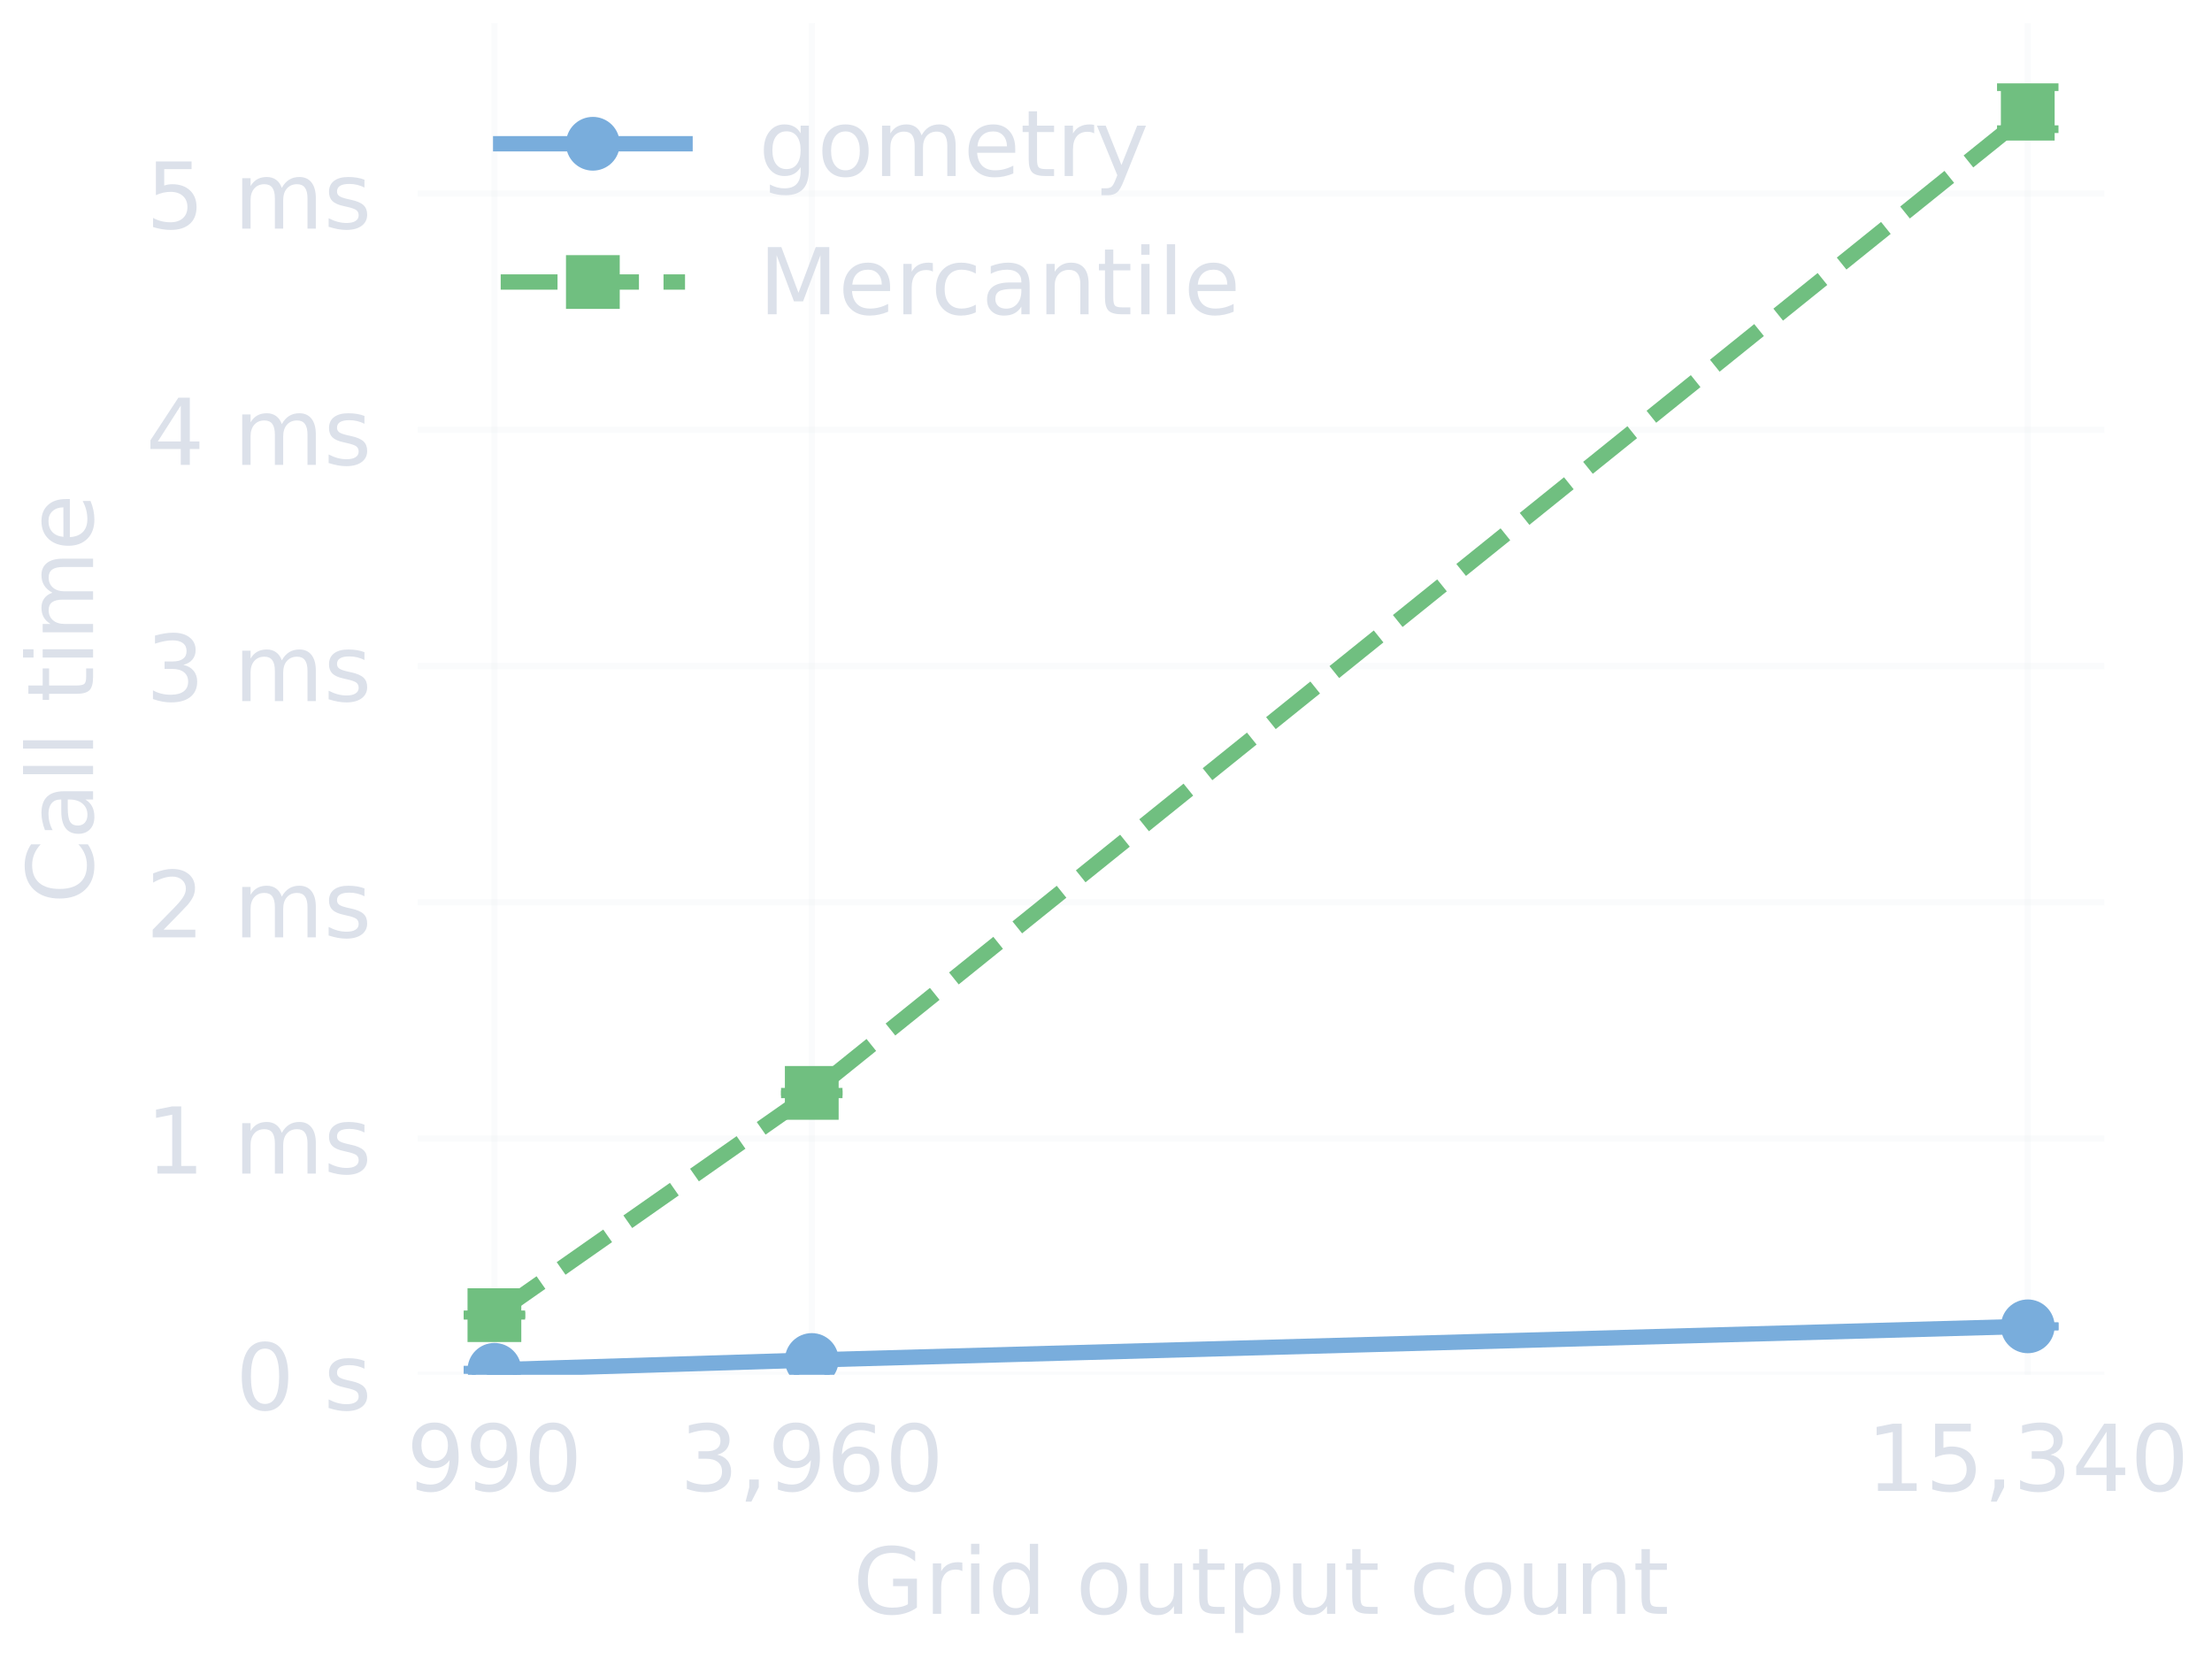
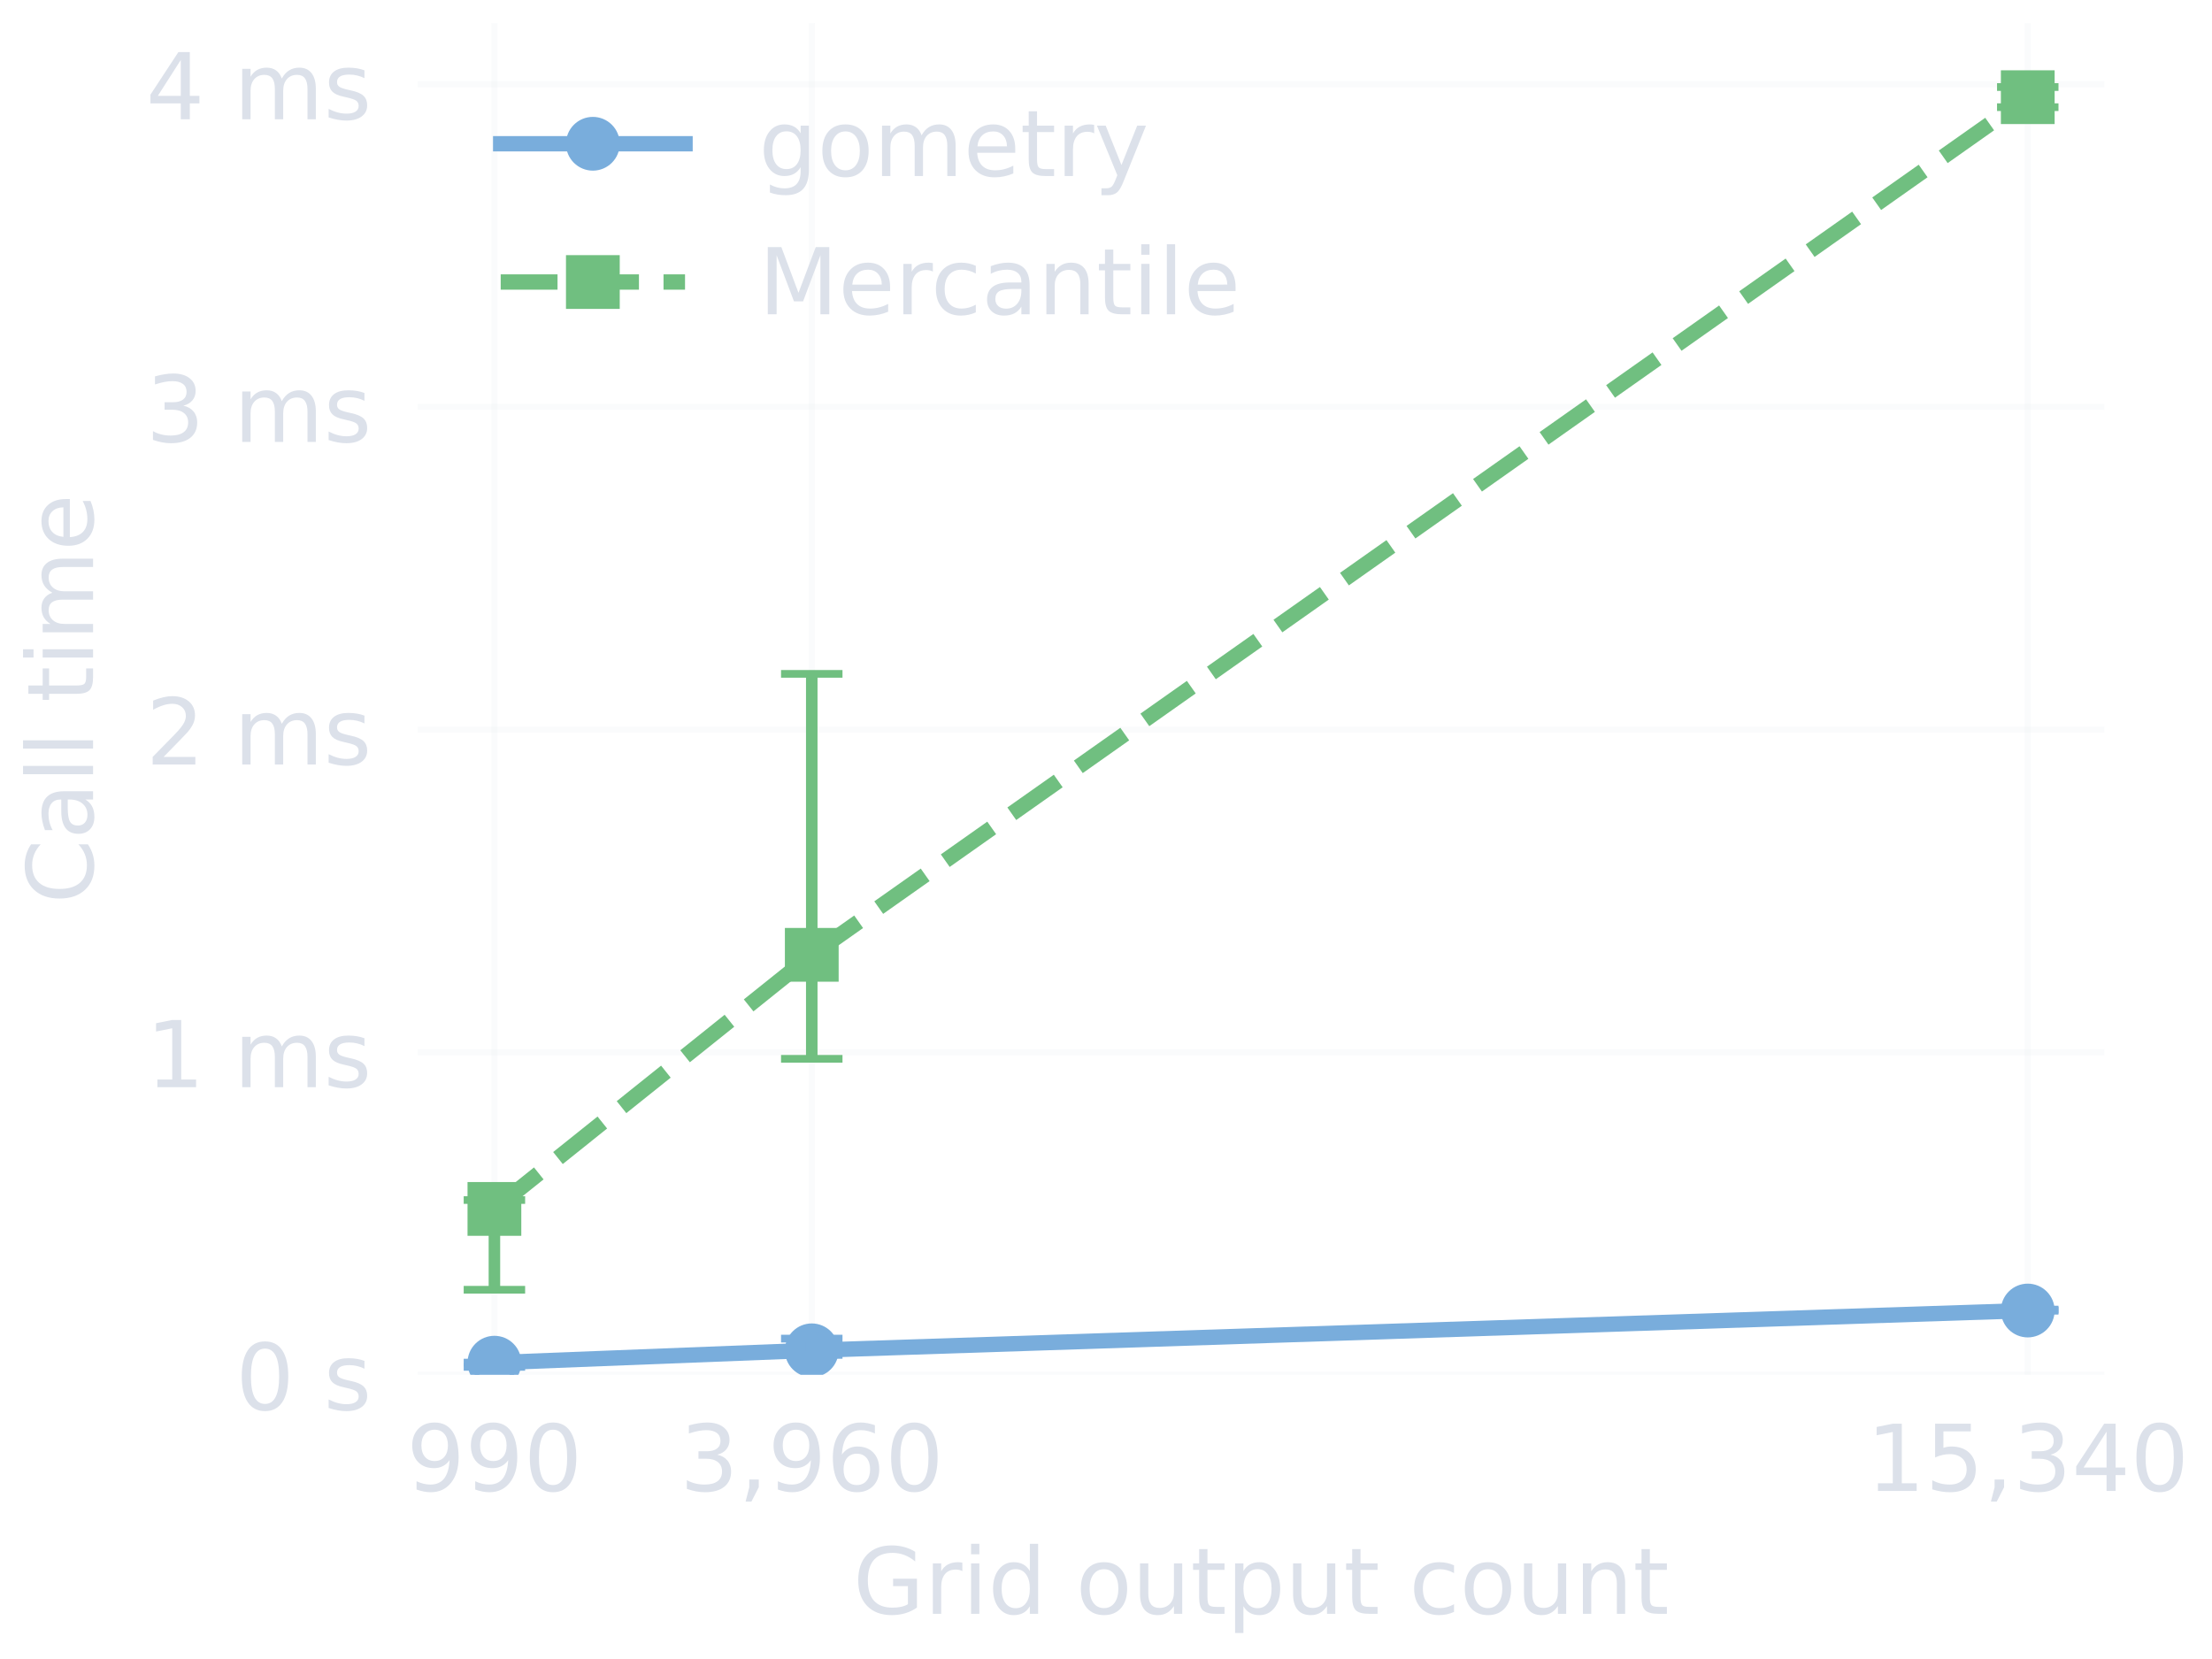
<svg xmlns="http://www.w3.org/2000/svg" xmlns:xlink="http://www.w3.org/1999/xlink" width="288pt" height="216pt" viewBox="0 0 288 216" version="1.1">
  <defs>
    <style type="text/css">*{stroke-linejoin: round; stroke-linecap: butt}</style>
  </defs>
  <g id="figure_1">
    <g id="patch_1">
      <path d="M 0 216 L 288 216 L 288 0 L 0 0 L 0 216 z " style="fill: none" />
    </g>
    <g id="axes_1">
      <g id="patch_2">
        <path d="M 54.39 178.999 L 273.995 178.999 L 273.995 3 L 54.39 3 L 54.39 178.999 z " style="fill: none" />
      </g>
      <g id="matplotlib.axis_1">
        <g id="xtick_1">
          <g id="line2d_1">
            <path d="M 64.372 178.999 L 64.372 3 " clip-path="url(#p5caec38085)" style="fill: none; stroke: #dce1ea; stroke-opacity: 0.16; stroke-width: 0.8; stroke-linecap: square" />
          </g>
          <g id="line2d_2" />
          <g id="text_1">
            <g style="fill: #dce1ea" transform="translate(52.91945 194.116) scale(0.12 -0.12)">
              <defs>
                <path id="DejaVuSans-1c" d="M 703 97 L 703 672 Q 941 559 1184 500 Q 1428 441 1663 441 Q 2288 441 2617 861 Q 2947 1281 2994 2138 Q 2813 1869 2534 1725 Q 2256 1581 1919 1581 Q 1219 1581 811 2004 Q 403 2428 403 3163 Q 403 3881 828 4315 Q 1253 4750 1959 4750 Q 2769 4750 3195 4129 Q 3622 3509 3622 2328 Q 3622 1225 3098 567 Q 2575 -91 1691 -91 Q 1453 -91 1209 -44 Q 966 3 703 97 z M 1959 2075 Q 2384 2075 2632 2365 Q 2881 2656 2881 3163 Q 2881 3666 2632 3958 Q 2384 4250 1959 4250 Q 1534 4250 1286 3958 Q 1038 3666 1038 3163 Q 1038 2656 1286 2365 Q 1534 2075 1959 2075 z " transform="scale(0.015625)" />
                <path id="DejaVuSans-13" d="M 2034 4250 Q 1547 4250 1301 3770 Q 1056 3291 1056 2328 Q 1056 1369 1301 889 Q 1547 409 2034 409 Q 2525 409 2770 889 Q 3016 1369 3016 2328 Q 3016 3291 2770 3770 Q 2525 4250 2034 4250 z M 2034 4750 Q 2819 4750 3233 4129 Q 3647 3509 3647 2328 Q 3647 1150 3233 529 Q 2819 -91 2034 -91 Q 1250 -91 836 529 Q 422 1150 422 2328 Q 422 3509 836 4129 Q 1250 4750 2034 4750 z " transform="scale(0.015625)" />
              </defs>
              <use xlink:href="#DejaVuSans-1c" />
              <use xlink:href="#DejaVuSans-1c" transform="translate(63.625 0)" />
              <use xlink:href="#DejaVuSans-13" transform="translate(127.25 0)" />
            </g>
          </g>
        </g>
        <g id="xtick_2">
          <g id="line2d_3">
            <path d="M 105.691 178.999 L 105.691 3 " clip-path="url(#p5caec38085)" style="fill: none; stroke: #dce1ea; stroke-opacity: 0.16; stroke-width: 0.8; stroke-linecap: square" />
          </g>
          <g id="line2d_4" />
          <g id="text_2">
            <g style="fill: #dce1ea" transform="translate(88.51441 194.116) scale(0.12 -0.12)">
              <defs>
                <path id="DejaVuSans-16" d="M 2597 2516 Q 3050 2419 3304 2112 Q 3559 1806 3559 1356 Q 3559 666 3084 287 Q 2609 -91 1734 -91 Q 1441 -91 1130 -33 Q 819 25 488 141 L 488 750 Q 750 597 1062 519 Q 1375 441 1716 441 Q 2309 441 2620 675 Q 2931 909 2931 1356 Q 2931 1769 2642 2001 Q 2353 2234 1838 2234 L 1294 2234 L 1294 2753 L 1863 2753 Q 2328 2753 2575 2939 Q 2822 3125 2822 3475 Q 2822 3834 2567 4026 Q 2313 4219 1838 4219 Q 1578 4219 1281 4162 Q 984 4106 628 3988 L 628 4550 Q 988 4650 1302 4700 Q 1616 4750 1894 4750 Q 2613 4750 3031 4423 Q 3450 4097 3450 3541 Q 3450 3153 3228 2886 Q 3006 2619 2597 2516 z " transform="scale(0.015625)" />
                <path id="DejaVuSans-f" d="M 750 794 L 1409 794 L 1409 256 L 897 -744 L 494 -744 L 750 256 L 750 794 z " transform="scale(0.015625)" />
                <path id="DejaVuSans-19" d="M 2113 2584 Q 1688 2584 1439 2293 Q 1191 2003 1191 1497 Q 1191 994 1439 701 Q 1688 409 2113 409 Q 2538 409 2786 701 Q 3034 994 3034 1497 Q 3034 2003 2786 2293 Q 2538 2584 2113 2584 z M 3366 4563 L 3366 3988 Q 3128 4100 2886 4159 Q 2644 4219 2406 4219 Q 1781 4219 1451 3797 Q 1122 3375 1075 2522 Q 1259 2794 1537 2939 Q 1816 3084 2150 3084 Q 2853 3084 3261 2657 Q 3669 2231 3669 1497 Q 3669 778 3244 343 Q 2819 -91 2113 -91 Q 1303 -91 875 529 Q 447 1150 447 2328 Q 447 3434 972 4092 Q 1497 4750 2381 4750 Q 2619 4750 2861 4703 Q 3103 4656 3366 4563 z " transform="scale(0.015625)" />
              </defs>
              <use xlink:href="#DejaVuSans-16" />
              <use xlink:href="#DejaVuSans-f" transform="translate(63.625 0)" />
              <use xlink:href="#DejaVuSans-1c" transform="translate(95.40625 0)" />
              <use xlink:href="#DejaVuSans-19" transform="translate(159.0312 0)" />
              <use xlink:href="#DejaVuSans-13" transform="translate(222.6562 0)" />
            </g>
          </g>
        </g>
        <g id="xtick_3">
          <g id="line2d_5">
            <path d="M 264.012 178.999 L 264.012 3 " clip-path="url(#p5caec38085)" style="fill: none; stroke: #dce1ea; stroke-opacity: 0.16; stroke-width: 0.8; stroke-linecap: square" />
          </g>
          <g id="line2d_6" />
          <g id="text_3">
            <g style="fill: #dce1ea" transform="translate(243.0181 194.116) scale(0.12 -0.12)">
              <defs>
                <path id="DejaVuSans-14" d="M 794 531 L 1825 531 L 1825 4091 L 703 3866 L 703 4441 L 1819 4666 L 2450 4666 L 2450 531 L 3481 531 L 3481 0 L 794 0 L 794 531 z " transform="scale(0.015625)" />
                <path id="DejaVuSans-18" d="M 691 4666 L 3169 4666 L 3169 4134 L 1269 4134 L 1269 2991 Q 1406 3038 1543 3061 Q 1681 3084 1819 3084 Q 2600 3084 3056 2656 Q 3513 2228 3513 1497 Q 3513 744 3044 326 Q 2575 -91 1722 -91 Q 1428 -91 1123 -41 Q 819 9 494 109 L 494 744 Q 775 591 1075 516 Q 1375 441 1709 441 Q 2250 441 2565 725 Q 2881 1009 2881 1497 Q 2881 1984 2565 2268 Q 2250 2553 1709 2553 Q 1456 2553 1204 2497 Q 953 2441 691 2322 L 691 4666 z " transform="scale(0.015625)" />
                <path id="DejaVuSans-17" d="M 2419 4116 L 825 1625 L 2419 1625 L 2419 4116 z M 2253 4666 L 3047 4666 L 3047 1625 L 3713 1625 L 3713 1100 L 3047 1100 L 3047 0 L 2419 0 L 2419 1100 L 313 1100 L 313 1709 L 2253 4666 z " transform="scale(0.015625)" />
              </defs>
              <use xlink:href="#DejaVuSans-14" />
              <use xlink:href="#DejaVuSans-18" transform="translate(63.625 0)" />
              <use xlink:href="#DejaVuSans-f" transform="translate(127.25 0)" />
              <use xlink:href="#DejaVuSans-16" transform="translate(159.0312 0)" />
              <use xlink:href="#DejaVuSans-17" transform="translate(222.6562 0)" />
              <use xlink:href="#DejaVuSans-13" transform="translate(286.2812 0)" />
            </g>
          </g>
        </g>
        <g id="text_4">
          <g style="fill: #dce1ea" transform="translate(111.0697 210.1169) scale(0.12 -0.12)">
            <defs>
              <path id="DejaVuSans-2a" d="M 3809 666 L 3809 1919 L 2778 1919 L 2778 2438 L 4434 2438 L 4434 434 Q 4069 175 3628 42 Q 3188 -91 2688 -91 Q 1594 -91 976 548 Q 359 1188 359 2328 Q 359 3472 976 4111 Q 1594 4750 2688 4750 Q 3144 4750 3555 4637 Q 3966 4525 4313 4306 L 4313 3634 Q 3963 3931 3569 4081 Q 3175 4231 2741 4231 Q 1884 4231 1454 3753 Q 1025 3275 1025 2328 Q 1025 1384 1454 906 Q 1884 428 2741 428 Q 3075 428 3337 486 Q 3600 544 3809 666 z " transform="scale(0.015625)" />
              <path id="DejaVuSans-55" d="M 2631 2963 Q 2534 3019 2420 3045 Q 2306 3072 2169 3072 Q 1681 3072 1420 2755 Q 1159 2438 1159 1844 L 1159 0 L 581 0 L 581 3500 L 1159 3500 L 1159 2956 Q 1341 3275 1631 3429 Q 1922 3584 2338 3584 Q 2397 3584 2469 3576 Q 2541 3569 2628 3553 L 2631 2963 z " transform="scale(0.015625)" />
              <path id="DejaVuSans-4c" d="M 603 3500 L 1178 3500 L 1178 0 L 603 0 L 603 3500 z M 603 4863 L 1178 4863 L 1178 4134 L 603 4134 L 603 4863 z " transform="scale(0.015625)" />
              <path id="DejaVuSans-47" d="M 2906 2969 L 2906 4863 L 3481 4863 L 3481 0 L 2906 0 L 2906 525 Q 2725 213 2448 61 Q 2172 -91 1784 -91 Q 1150 -91 751 415 Q 353 922 353 1747 Q 353 2572 751 3078 Q 1150 3584 1784 3584 Q 2172 3584 2448 3432 Q 2725 3281 2906 2969 z M 947 1747 Q 947 1113 1208 752 Q 1469 391 1925 391 Q 2381 391 2643 752 Q 2906 1113 2906 1747 Q 2906 2381 2643 2742 Q 2381 3103 1925 3103 Q 1469 3103 1208 2742 Q 947 2381 947 1747 z " transform="scale(0.015625)" />
              <path id="DejaVuSans-3" transform="scale(0.015625)" />
              <path id="DejaVuSans-52" d="M 1959 3097 Q 1497 3097 1228 2736 Q 959 2375 959 1747 Q 959 1119 1226 758 Q 1494 397 1959 397 Q 2419 397 2687 759 Q 2956 1122 2956 1747 Q 2956 2369 2687 2733 Q 2419 3097 1959 3097 z M 1959 3584 Q 2709 3584 3137 3096 Q 3566 2609 3566 1747 Q 3566 888 3137 398 Q 2709 -91 1959 -91 Q 1206 -91 779 398 Q 353 888 353 1747 Q 353 2609 779 3096 Q 1206 3584 1959 3584 z " transform="scale(0.015625)" />
              <path id="DejaVuSans-58" d="M 544 1381 L 544 3500 L 1119 3500 L 1119 1403 Q 1119 906 1312 657 Q 1506 409 1894 409 Q 2359 409 2629 706 Q 2900 1003 2900 1516 L 2900 3500 L 3475 3500 L 3475 0 L 2900 0 L 2900 538 Q 2691 219 2414 64 Q 2138 -91 1772 -91 Q 1169 -91 856 284 Q 544 659 544 1381 z M 1991 3584 L 1991 3584 z " transform="scale(0.015625)" />
              <path id="DejaVuSans-57" d="M 1172 4494 L 1172 3500 L 2356 3500 L 2356 3053 L 1172 3053 L 1172 1153 Q 1172 725 1289 603 Q 1406 481 1766 481 L 2356 481 L 2356 0 L 1766 0 Q 1100 0 847 248 Q 594 497 594 1153 L 594 3053 L 172 3053 L 172 3500 L 594 3500 L 594 4494 L 1172 4494 z " transform="scale(0.015625)" />
              <path id="DejaVuSans-53" d="M 1159 525 L 1159 -1331 L 581 -1331 L 581 3500 L 1159 3500 L 1159 2969 Q 1341 3281 1617 3432 Q 1894 3584 2278 3584 Q 2916 3584 3314 3078 Q 3713 2572 3713 1747 Q 3713 922 3314 415 Q 2916 -91 2278 -91 Q 1894 -91 1617 61 Q 1341 213 1159 525 z M 3116 1747 Q 3116 2381 2855 2742 Q 2594 3103 2138 3103 Q 1681 3103 1420 2742 Q 1159 2381 1159 1747 Q 1159 1113 1420 752 Q 1681 391 2138 391 Q 2594 391 2855 752 Q 3116 1113 3116 1747 z " transform="scale(0.015625)" />
              <path id="DejaVuSans-46" d="M 3122 3366 L 3122 2828 Q 2878 2963 2633 3030 Q 2388 3097 2138 3097 Q 1578 3097 1268 2742 Q 959 2388 959 1747 Q 959 1106 1268 751 Q 1578 397 2138 397 Q 2388 397 2633 464 Q 2878 531 3122 666 L 3122 134 Q 2881 22 2623 -34 Q 2366 -91 2075 -91 Q 1284 -91 818 406 Q 353 903 353 1747 Q 353 2603 823 3093 Q 1294 3584 2113 3584 Q 2378 3584 2631 3529 Q 2884 3475 3122 3366 z " transform="scale(0.015625)" />
              <path id="DejaVuSans-51" d="M 3513 2113 L 3513 0 L 2938 0 L 2938 2094 Q 2938 2591 2744 2837 Q 2550 3084 2163 3084 Q 1697 3084 1428 2787 Q 1159 2491 1159 1978 L 1159 0 L 581 0 L 581 3500 L 1159 3500 L 1159 2956 Q 1366 3272 1645 3428 Q 1925 3584 2291 3584 Q 2894 3584 3203 3211 Q 3513 2838 3513 2113 z " transform="scale(0.015625)" />
            </defs>
            <use xlink:href="#DejaVuSans-2a" />
            <use xlink:href="#DejaVuSans-55" transform="translate(77.48438 0)" />
            <use xlink:href="#DejaVuSans-4c" transform="translate(118.5938 0)" />
            <use xlink:href="#DejaVuSans-47" transform="translate(146.375 0)" />
            <use xlink:href="#DejaVuSans-3" transform="translate(209.8594 0)" />
            <use xlink:href="#DejaVuSans-52" transform="translate(241.6406 0)" />
            <use xlink:href="#DejaVuSans-58" transform="translate(302.8281 0)" />
            <use xlink:href="#DejaVuSans-57" transform="translate(366.2031 0)" />
            <use xlink:href="#DejaVuSans-53" transform="translate(405.4062 0)" />
            <use xlink:href="#DejaVuSans-58" transform="translate(468.8906 0)" />
            <use xlink:href="#DejaVuSans-57" transform="translate(532.2656 0)" />
            <use xlink:href="#DejaVuSans-3" transform="translate(571.4688 0)" />
            <use xlink:href="#DejaVuSans-46" transform="translate(603.25 0)" />
            <use xlink:href="#DejaVuSans-52" transform="translate(658.2344 0)" />
            <use xlink:href="#DejaVuSans-58" transform="translate(719.4219 0)" />
            <use xlink:href="#DejaVuSans-51" transform="translate(782.7969 0)" />
            <use xlink:href="#DejaVuSans-57" transform="translate(846.1719 0)" />
          </g>
        </g>
      </g>
      <g id="matplotlib.axis_2">
        <g id="ytick_1">
          <g id="line2d_7">
            <path d="M 54.39 178.999 L 273.995 178.999 " clip-path="url(#p5caec38085)" style="fill: none; stroke: #dce1ea; stroke-opacity: 0.16; stroke-width: 0.8; stroke-linecap: square" />
          </g>
          <g id="line2d_8" />
          <g id="text_5">
            <g style="fill: #dce1ea" transform="translate(30.68993 183.5574) scale(0.12 -0.12)">
              <defs>
                <path id="DejaVuSans-56" d="M 2834 3397 L 2834 2853 Q 2591 2978 2328 3040 Q 2066 3103 1784 3103 Q 1356 3103 1142 2972 Q 928 2841 928 2578 Q 928 2378 1081 2264 Q 1234 2150 1697 2047 L 1894 2003 Q 2506 1872 2764 1633 Q 3022 1394 3022 966 Q 3022 478 2636 193 Q 2250 -91 1575 -91 Q 1294 -91 989 -36 Q 684 19 347 128 L 347 722 Q 666 556 975 473 Q 1284 391 1588 391 Q 1994 391 2212 530 Q 2431 669 2431 922 Q 2431 1156 2273 1281 Q 2116 1406 1581 1522 L 1381 1569 Q 847 1681 609 1914 Q 372 2147 372 2553 Q 372 3047 722 3315 Q 1072 3584 1716 3584 Q 2034 3584 2315 3537 Q 2597 3491 2834 3397 z " transform="scale(0.015625)" />
              </defs>
              <use xlink:href="#DejaVuSans-13" />
              <use xlink:href="#DejaVuSans-3" transform="translate(63.625 0)" />
              <use xlink:href="#DejaVuSans-56" transform="translate(95.40625 0)" />
            </g>
          </g>
        </g>
        <g id="ytick_2">
          <g id="line2d_9">
-             <path d="M 54.39 148.241 L 273.995 148.241 " clip-path="url(#p5caec38085)" style="fill: none; stroke: #dce1ea; stroke-opacity: 0.16; stroke-width: 0.8; stroke-linecap: square" />
+             <path d="M 54.39 136.992 L 273.995 136.992 " clip-path="url(#p5caec38085)" style="fill: none; stroke: #dce1ea; stroke-opacity: 0.16; stroke-width: 0.8; stroke-linecap: square" />
          </g>
          <g id="line2d_10" />
          <g id="text_6">
-             <g style="fill: #dce1ea" transform="translate(19.00118 152.7991) scale(0.12 -0.12)">
+             <g style="fill: #dce1ea" transform="translate(19.00118 141.5502) scale(0.12 -0.12)">
              <defs>
                <path id="DejaVuSans-50" d="M 3328 2828 Q 3544 3216 3844 3400 Q 4144 3584 4550 3584 Q 5097 3584 5394 3201 Q 5691 2819 5691 2113 L 5691 0 L 5113 0 L 5113 2094 Q 5113 2597 4934 2840 Q 4756 3084 4391 3084 Q 3944 3084 3684 2787 Q 3425 2491 3425 1978 L 3425 0 L 2847 0 L 2847 2094 Q 2847 2600 2669 2842 Q 2491 3084 2119 3084 Q 1678 3084 1418 2786 Q 1159 2488 1159 1978 L 1159 0 L 581 0 L 581 3500 L 1159 3500 L 1159 2956 Q 1356 3278 1631 3431 Q 1906 3584 2284 3584 Q 2666 3584 2933 3390 Q 3200 3197 3328 2828 z " transform="scale(0.015625)" />
              </defs>
              <use xlink:href="#DejaVuSans-14" />
              <use xlink:href="#DejaVuSans-3" transform="translate(63.625 0)" />
              <use xlink:href="#DejaVuSans-50" transform="translate(95.40625 0)" />
              <use xlink:href="#DejaVuSans-56" transform="translate(192.8125 0)" />
            </g>
          </g>
        </g>
        <g id="ytick_3">
          <g id="line2d_11">
-             <path d="M 54.39 117.482 L 273.995 117.482 " clip-path="url(#p5caec38085)" style="fill: none; stroke: #dce1ea; stroke-opacity: 0.16; stroke-width: 0.8; stroke-linecap: square" />
+             <path d="M 54.39 94.984 L 273.995 94.984 " clip-path="url(#p5caec38085)" style="fill: none; stroke: #dce1ea; stroke-opacity: 0.16; stroke-width: 0.8; stroke-linecap: square" />
          </g>
          <g id="line2d_12" />
          <g id="text_7">
-             <g style="fill: #dce1ea" transform="translate(19.00118 122.0409) scale(0.12 -0.12)">
+             <g style="fill: #dce1ea" transform="translate(19.00118 99.54288) scale(0.12 -0.12)">
              <defs>
                <path id="DejaVuSans-15" d="M 1228 531 L 3431 531 L 3431 0 L 469 0 L 469 531 Q 828 903 1448 1529 Q 2069 2156 2228 2338 Q 2531 2678 2651 2914 Q 2772 3150 2772 3378 Q 2772 3750 2511 3984 Q 2250 4219 1831 4219 Q 1534 4219 1204 4116 Q 875 4013 500 3803 L 500 4441 Q 881 4594 1212 4672 Q 1544 4750 1819 4750 Q 2544 4750 2975 4387 Q 3406 4025 3406 3419 Q 3406 3131 3298 2873 Q 3191 2616 2906 2266 Q 2828 2175 2409 1742 Q 1991 1309 1228 531 z " transform="scale(0.015625)" />
              </defs>
              <use xlink:href="#DejaVuSans-15" />
              <use xlink:href="#DejaVuSans-3" transform="translate(63.625 0)" />
              <use xlink:href="#DejaVuSans-50" transform="translate(95.40625 0)" />
              <use xlink:href="#DejaVuSans-56" transform="translate(192.8125 0)" />
            </g>
          </g>
        </g>
        <g id="ytick_4">
          <g id="line2d_13">
-             <path d="M 54.39 86.724 L 273.995 86.724 " clip-path="url(#p5caec38085)" style="fill: none; stroke: #dce1ea; stroke-opacity: 0.16; stroke-width: 0.8; stroke-linecap: square" />
+             <path d="M 54.39 52.977 L 273.995 52.977 " clip-path="url(#p5caec38085)" style="fill: none; stroke: #dce1ea; stroke-opacity: 0.16; stroke-width: 0.8; stroke-linecap: square" />
          </g>
          <g id="line2d_14" />
          <g id="text_8">
-             <g style="fill: #dce1ea" transform="translate(19.00118 91.2826) scale(0.12 -0.12)">
+             <g style="fill: #dce1ea" transform="translate(19.00118 57.53562) scale(0.12 -0.12)">
              <use xlink:href="#DejaVuSans-16" />
              <use xlink:href="#DejaVuSans-3" transform="translate(63.625 0)" />
              <use xlink:href="#DejaVuSans-50" transform="translate(95.40625 0)" />
              <use xlink:href="#DejaVuSans-56" transform="translate(192.8125 0)" />
            </g>
          </g>
        </g>
        <g id="ytick_5">
          <g id="line2d_15">
-             <path d="M 54.39 55.966 L 273.995 55.966 " clip-path="url(#p5caec38085)" style="fill: none; stroke: #dce1ea; stroke-opacity: 0.16; stroke-width: 0.8; stroke-linecap: square" />
+             <path d="M 54.39 10.97 L 273.995 10.97 " clip-path="url(#p5caec38085)" style="fill: none; stroke: #dce1ea; stroke-opacity: 0.16; stroke-width: 0.8; stroke-linecap: square" />
          </g>
          <g id="line2d_16" />
          <g id="text_9">
-             <g style="fill: #dce1ea" transform="translate(19.00118 60.52433) scale(0.12 -0.12)">
+             <g style="fill: #dce1ea" transform="translate(19.00118 15.52835) scale(0.12 -0.12)">
              <use xlink:href="#DejaVuSans-17" />
              <use xlink:href="#DejaVuSans-3" transform="translate(63.625 0)" />
              <use xlink:href="#DejaVuSans-50" transform="translate(95.40625 0)" />
              <use xlink:href="#DejaVuSans-56" transform="translate(192.8125 0)" />
            </g>
          </g>
        </g>
-         <g id="ytick_6">
-           <g id="line2d_17">
-             <path d="M 54.39 25.207 L 273.995 25.207 " clip-path="url(#p5caec38085)" style="fill: none; stroke: #dce1ea; stroke-opacity: 0.16; stroke-width: 0.8; stroke-linecap: square" />
-           </g>
-           <g id="line2d_18" />
-           <g id="text_10">
-             <g style="fill: #dce1ea" transform="translate(19.00118 29.76606) scale(0.12 -0.12)">
-               <use xlink:href="#DejaVuSans-18" />
-               <use xlink:href="#DejaVuSans-3" transform="translate(63.625 0)" />
-               <use xlink:href="#DejaVuSans-50" transform="translate(95.40625 0)" />
-               <use xlink:href="#DejaVuSans-56" transform="translate(192.8125 0)" />
-             </g>
-           </g>
-         </g>
-         <g id="text_11">
+         <g id="text_10">
          <g style="fill: #dce1ea" transform="translate(12.11837 117.662) rotate(-90) scale(0.12 -0.12)">
            <defs>
              <path id="DejaVuSans-26" d="M 4122 4306 L 4122 3641 Q 3803 3938 3442 4084 Q 3081 4231 2675 4231 Q 1875 4231 1450 3742 Q 1025 3253 1025 2328 Q 1025 1406 1450 917 Q 1875 428 2675 428 Q 3081 428 3442 575 Q 3803 722 4122 1019 L 4122 359 Q 3791 134 3420 21 Q 3050 -91 2638 -91 Q 1578 -91 968 557 Q 359 1206 359 2328 Q 359 3453 968 4101 Q 1578 4750 2638 4750 Q 3056 4750 3426 4639 Q 3797 4528 4122 4306 z " transform="scale(0.015625)" />
              <path id="DejaVuSans-44" d="M 2194 1759 Q 1497 1759 1228 1600 Q 959 1441 959 1056 Q 959 750 1161 570 Q 1363 391 1709 391 Q 2188 391 2477 730 Q 2766 1069 2766 1631 L 2766 1759 L 2194 1759 z M 3341 1997 L 3341 0 L 2766 0 L 2766 531 Q 2569 213 2275 61 Q 1981 -91 1556 -91 Q 1019 -91 701 211 Q 384 513 384 1019 Q 384 1609 779 1909 Q 1175 2209 1959 2209 L 2766 2209 L 2766 2266 Q 2766 2663 2505 2880 Q 2244 3097 1772 3097 Q 1472 3097 1187 3025 Q 903 2953 641 2809 L 641 3341 Q 956 3463 1253 3523 Q 1550 3584 1831 3584 Q 2591 3584 2966 3190 Q 3341 2797 3341 1997 z " transform="scale(0.015625)" />
              <path id="DejaVuSans-4f" d="M 603 4863 L 1178 4863 L 1178 0 L 603 0 L 603 4863 z " transform="scale(0.015625)" />
              <path id="DejaVuSans-48" d="M 3597 1894 L 3597 1613 L 953 1613 Q 991 1019 1311 708 Q 1631 397 2203 397 Q 2534 397 2845 478 Q 3156 559 3463 722 L 3463 178 Q 3153 47 2828 -22 Q 2503 -91 2169 -91 Q 1331 -91 842 396 Q 353 884 353 1716 Q 353 2575 817 3079 Q 1281 3584 2069 3584 Q 2775 3584 3186 3129 Q 3597 2675 3597 1894 z M 3022 2063 Q 3016 2534 2758 2815 Q 2500 3097 2075 3097 Q 1594 3097 1305 2825 Q 1016 2553 972 2059 L 3022 2063 z " transform="scale(0.015625)" />
            </defs>
            <use xlink:href="#DejaVuSans-26" />
            <use xlink:href="#DejaVuSans-44" transform="translate(69.82812 0)" />
            <use xlink:href="#DejaVuSans-4f" transform="translate(131.1094 0)" />
            <use xlink:href="#DejaVuSans-4f" transform="translate(158.8906 0)" />
            <use xlink:href="#DejaVuSans-3" transform="translate(186.6719 0)" />
            <use xlink:href="#DejaVuSans-57" transform="translate(218.4531 0)" />
            <use xlink:href="#DejaVuSans-4c" transform="translate(257.6562 0)" />
            <use xlink:href="#DejaVuSans-50" transform="translate(285.4375 0)" />
            <use xlink:href="#DejaVuSans-48" transform="translate(382.8438 0)" />
          </g>
        </g>
      </g>
-       <g id="line2d_19">
-         <path d="M 64.372 178.35 L 105.691 177.07 L 264.012 172.687 " clip-path="url(#p5caec38085)" style="fill: none; stroke: #79addc; stroke-width: 2; stroke-linecap: square" />
+       <g id="line2d_17">
+         <path d="M 64.372 177.42 L 105.691 175.81 L 264.012 170.629 " clip-path="url(#p5caec38085)" style="fill: none; stroke: #79addc; stroke-width: 2; stroke-linecap: square" />
        <defs>
          <path id="mc495885b15" d="M 0 3 C 0.796 3 1.559 2.684 2.121 2.121 C 2.684 1.559 3 0.796 3 0 C 3 -0.796 2.684 -1.559 2.121 -2.121 C 1.559 -2.684 0.796 -3 0 -3 C -0.796 -3 -1.559 -2.684 -2.121 -2.121 C -2.684 -1.559 -3 -0.796 -3 0 C -3 0.796 -2.684 1.559 -2.121 2.121 C -1.559 2.684 -0.796 3 0 3 z " style="stroke: #79addc" />
        </defs>
        <g clip-path="url(#p5caec38085)">
-           <use xlink:href="#mc495885b15" x="64.372" y="178.35" style="fill: #79addc; stroke: #79addc" />
-           <use xlink:href="#mc495885b15" x="105.691" y="177.07" style="fill: #79addc; stroke: #79addc" />
-           <use xlink:href="#mc495885b15" x="264.012" y="172.687" style="fill: #79addc; stroke: #79addc" />
-         </g>
-       </g>
-       <g id="line2d_20">
-         <path d="M 64.372 171.231 L 105.691 142.294 L 264.012 14.8 " clip-path="url(#p5caec38085)" style="fill: none; stroke-dasharray: 7.4,3.2; stroke-dashoffset: 0; stroke: #70bf80; stroke-width: 2" />
+           <use xlink:href="#mc495885b15" x="64.372" y="177.42" style="fill: #79addc; stroke: #79addc" />
+           <use xlink:href="#mc495885b15" x="105.691" y="175.81" style="fill: #79addc; stroke: #79addc" />
+           <use xlink:href="#mc495885b15" x="264.012" y="170.629" style="fill: #79addc; stroke: #79addc" />
+         </g>
+       </g>
+       <g id="line2d_18">
+         <path d="M 64.372 157.401 L 105.691 124.318 L 264.012 12.653 " clip-path="url(#p5caec38085)" style="fill: none; stroke-dasharray: 7.4,3.2; stroke-dashoffset: 0; stroke: #70bf80; stroke-width: 2" />
        <defs>
          <path id="m3add8ec235" d="M -3 3 L 3 3 L 3 -3 L -3 -3 z " style="stroke: #70bf80; stroke-linejoin: miter" />
        </defs>
        <g clip-path="url(#p5caec38085)">
-           <use xlink:href="#m3add8ec235" x="64.372" y="171.231" style="fill: #70bf80; stroke: #70bf80; stroke-linejoin: miter" />
-           <use xlink:href="#m3add8ec235" x="105.691" y="142.294" style="fill: #70bf80; stroke: #70bf80; stroke-linejoin: miter" />
-           <use xlink:href="#m3add8ec235" x="264.012" y="14.8" style="fill: #70bf80; stroke: #70bf80; stroke-linejoin: miter" />
+           <use xlink:href="#m3add8ec235" x="64.372" y="157.401" style="fill: #70bf80; stroke: #70bf80; stroke-linejoin: miter" />
+           <use xlink:href="#m3add8ec235" x="105.691" y="124.318" style="fill: #70bf80; stroke: #70bf80; stroke-linejoin: miter" />
+           <use xlink:href="#m3add8ec235" x="264.012" y="12.653" style="fill: #70bf80; stroke: #70bf80; stroke-linejoin: miter" />
        </g>
      </g>
      <g id="LineCollection_1">
-         <path d="M 64.372 178.362 L 64.372 178.331 " clip-path="url(#p5caec38085)" style="fill: none; stroke: #79addc; stroke-width: 1.5" />
-       </g>
-       <g id="line2d_21">
+         <path d="M 64.372 177.971 L 64.372 177.406 " clip-path="url(#p5caec38085)" style="fill: none; stroke: #79addc; stroke-width: 1.5" />
+       </g>
+       <g id="line2d_19">
        <defs>
          <path id="m60857985ae" d="M 4 0 L -4 -0 " style="stroke: #79addc" />
        </defs>
        <g clip-path="url(#p5caec38085)">
-           <use xlink:href="#m60857985ae" x="64.372" y="178.362" style="fill: #79addc; stroke: #79addc" />
+           <use xlink:href="#m60857985ae" x="64.372" y="177.971" style="fill: #79addc; stroke: #79addc" />
+         </g>
+       </g>
+       <g id="line2d_20">
+         <g clip-path="url(#p5caec38085)">
+           <use xlink:href="#m60857985ae" x="64.372" y="177.406" style="fill: #79addc; stroke: #79addc" />
+         </g>
+       </g>
+       <g id="LineCollection_2">
+         <path d="M 105.691 176.412 L 105.691 174.287 " clip-path="url(#p5caec38085)" style="fill: none; stroke: #79addc; stroke-width: 1.5" />
+       </g>
+       <g id="line2d_21">
+         <g clip-path="url(#p5caec38085)">
+           <use xlink:href="#m60857985ae" x="105.691" y="176.412" style="fill: #79addc; stroke: #79addc" />
        </g>
      </g>
      <g id="line2d_22">
        <g clip-path="url(#p5caec38085)">
-           <use xlink:href="#m60857985ae" x="64.372" y="178.331" style="fill: #79addc; stroke: #79addc" />
-         </g>
-       </g>
-       <g id="LineCollection_2">
-         <path d="M 105.691 177.101 L 105.691 177.014 " clip-path="url(#p5caec38085)" style="fill: none; stroke: #79addc; stroke-width: 1.5" />
+           <use xlink:href="#m60857985ae" x="105.691" y="174.287" style="fill: #79addc; stroke: #79addc" />
+         </g>
+       </g>
+       <g id="LineCollection_3">
+         <path d="M 264.012 170.66 L 264.012 170.508 " clip-path="url(#p5caec38085)" style="fill: none; stroke: #79addc; stroke-width: 1.5" />
      </g>
      <g id="line2d_23">
        <g clip-path="url(#p5caec38085)">
-           <use xlink:href="#m60857985ae" x="105.691" y="177.101" style="fill: #79addc; stroke: #79addc" />
+           <use xlink:href="#m60857985ae" x="264.012" y="170.66" style="fill: #79addc; stroke: #79addc" />
        </g>
      </g>
      <g id="line2d_24">
        <g clip-path="url(#p5caec38085)">
-           <use xlink:href="#m60857985ae" x="105.691" y="177.014" style="fill: #79addc; stroke: #79addc" />
-         </g>
-       </g>
-       <g id="LineCollection_3">
-         <path d="M 264.012 172.729 L 264.012 172.654 " clip-path="url(#p5caec38085)" style="fill: none; stroke: #79addc; stroke-width: 1.5" />
+           <use xlink:href="#m60857985ae" x="264.012" y="170.508" style="fill: #79addc; stroke: #79addc" />
+         </g>
+       </g>
+       <g id="LineCollection_4">
+         <path d="M 64.372 167.924 L 64.372 156.241 " clip-path="url(#p5caec38085)" style="fill: none; stroke: #70bf80; stroke-width: 1.5" />
      </g>
      <g id="line2d_25">
-         <g clip-path="url(#p5caec38085)">
-           <use xlink:href="#m60857985ae" x="264.012" y="172.729" style="fill: #79addc; stroke: #79addc" />
-         </g>
-       </g>
-       <g id="line2d_26">
-         <g clip-path="url(#p5caec38085)">
-           <use xlink:href="#m60857985ae" x="264.012" y="172.654" style="fill: #79addc; stroke: #79addc" />
-         </g>
-       </g>
-       <g id="LineCollection_4">
-         <path d="M 64.372 171.31 L 64.372 171.123 " clip-path="url(#p5caec38085)" style="fill: none; stroke: #70bf80; stroke-width: 1.5" />
-       </g>
-       <g id="line2d_27">
        <defs>
          <path id="m3a4c5e80bb" d="M 4 0 L -4 -0 " style="stroke: #70bf80" />
        </defs>
        <g clip-path="url(#p5caec38085)">
-           <use xlink:href="#m3a4c5e80bb" x="64.372" y="171.31" style="fill: #70bf80; stroke: #70bf80" />
+           <use xlink:href="#m3a4c5e80bb" x="64.372" y="167.924" style="fill: #70bf80; stroke: #70bf80" />
+         </g>
+       </g>
+       <g id="line2d_26">
+         <g clip-path="url(#p5caec38085)">
+           <use xlink:href="#m3a4c5e80bb" x="64.372" y="156.241" style="fill: #70bf80; stroke: #70bf80" />
+         </g>
+       </g>
+       <g id="LineCollection_5">
+         <path d="M 105.691 137.858 L 105.691 87.735 " clip-path="url(#p5caec38085)" style="fill: none; stroke: #70bf80; stroke-width: 1.5" />
+       </g>
+       <g id="line2d_27">
+         <g clip-path="url(#p5caec38085)">
+           <use xlink:href="#m3a4c5e80bb" x="105.691" y="137.858" style="fill: #70bf80; stroke: #70bf80" />
        </g>
      </g>
      <g id="line2d_28">
        <g clip-path="url(#p5caec38085)">
-           <use xlink:href="#m3a4c5e80bb" x="64.372" y="171.123" style="fill: #70bf80; stroke: #70bf80" />
-         </g>
-       </g>
-       <g id="LineCollection_5">
-         <path d="M 105.691 142.475 L 105.691 142.142 " clip-path="url(#p5caec38085)" style="fill: none; stroke: #70bf80; stroke-width: 1.5" />
+           <use xlink:href="#m3a4c5e80bb" x="105.691" y="87.735" style="fill: #70bf80; stroke: #70bf80" />
+         </g>
+       </g>
+       <g id="LineCollection_6">
+         <path d="M 264.012 13.952 L 264.012 11.332 " clip-path="url(#p5caec38085)" style="fill: none; stroke: #70bf80; stroke-width: 1.5" />
      </g>
      <g id="line2d_29">
        <g clip-path="url(#p5caec38085)">
-           <use xlink:href="#m3a4c5e80bb" x="105.691" y="142.475" style="fill: #70bf80; stroke: #70bf80" />
+           <use xlink:href="#m3a4c5e80bb" x="264.012" y="13.952" style="fill: #70bf80; stroke: #70bf80" />
        </g>
      </g>
      <g id="line2d_30">
        <g clip-path="url(#p5caec38085)">
-           <use xlink:href="#m3a4c5e80bb" x="105.691" y="142.142" style="fill: #70bf80; stroke: #70bf80" />
-         </g>
-       </g>
-       <g id="LineCollection_6">
-         <path d="M 264.012 16.82 L 264.012 11.351 " clip-path="url(#p5caec38085)" style="fill: none; stroke: #70bf80; stroke-width: 1.5" />
-       </g>
-       <g id="line2d_31">
-         <g clip-path="url(#p5caec38085)">
-           <use xlink:href="#m3a4c5e80bb" x="264.012" y="16.82" style="fill: #70bf80; stroke: #70bf80" />
-         </g>
-       </g>
-       <g id="line2d_32">
-         <g clip-path="url(#p5caec38085)">
-           <use xlink:href="#m3a4c5e80bb" x="264.012" y="11.351" style="fill: #70bf80; stroke: #70bf80" />
+           <use xlink:href="#m3a4c5e80bb" x="264.012" y="11.332" style="fill: #70bf80; stroke: #70bf80" />
        </g>
      </g>
      <g id="legend_1">
-         <g id="line2d_33">
+         <g id="line2d_31">
          <path d="M 65.19 18.718 L 77.19 18.718 L 89.19 18.718 " style="fill: none; stroke: #79addc; stroke-width: 2; stroke-linecap: square" />
          <g>
            <use xlink:href="#mc495885b15" x="77.19" y="18.718" style="fill: #79addc; stroke: #79addc" />
          </g>
        </g>
-         <g id="text_12">
+         <g id="text_11">
          <g style="fill: #dce1ea" transform="translate(98.78993 22.91837) scale(0.12 -0.12)">
            <defs>
              <path id="DejaVuSans-4a" d="M 2906 1791 Q 2906 2416 2648 2759 Q 2391 3103 1925 3103 Q 1463 3103 1205 2759 Q 947 2416 947 1791 Q 947 1169 1205 825 Q 1463 481 1925 481 Q 2391 481 2648 825 Q 2906 1169 2906 1791 z M 3481 434 Q 3481 -459 3084 -895 Q 2688 -1331 1869 -1331 Q 1566 -1331 1297 -1286 Q 1028 -1241 775 -1147 L 775 -588 Q 1028 -725 1275 -790 Q 1522 -856 1778 -856 Q 2344 -856 2625 -561 Q 2906 -266 2906 331 L 2906 616 Q 2728 306 2450 153 Q 2172 0 1784 0 Q 1141 0 747 490 Q 353 981 353 1791 Q 353 2603 747 3093 Q 1141 3584 1784 3584 Q 2172 3584 2450 3431 Q 2728 3278 2906 2969 L 2906 3500 L 3481 3500 L 3481 434 z " transform="scale(0.015625)" />
              <path id="DejaVuSans-5c" d="M 2059 -325 Q 1816 -950 1584 -1140 Q 1353 -1331 966 -1331 L 506 -1331 L 506 -850 L 844 -850 Q 1081 -850 1212 -737 Q 1344 -625 1503 -206 L 1606 56 L 191 3500 L 800 3500 L 1894 763 L 2988 3500 L 3597 3500 L 2059 -325 z " transform="scale(0.015625)" />
            </defs>
            <use xlink:href="#DejaVuSans-4a" />
            <use xlink:href="#DejaVuSans-52" transform="translate(63.48438 0)" />
            <use xlink:href="#DejaVuSans-50" transform="translate(124.6719 0)" />
            <use xlink:href="#DejaVuSans-48" transform="translate(222.0781 0)" />
            <use xlink:href="#DejaVuSans-57" transform="translate(283.6094 0)" />
            <use xlink:href="#DejaVuSans-55" transform="translate(322.8125 0)" />
            <use xlink:href="#DejaVuSans-5c" transform="translate(363.9219 0)" />
          </g>
        </g>
-         <g id="line2d_34">
+         <g id="line2d_32">
          <path d="M 65.19 36.719 L 77.19 36.719 L 89.19 36.719 " style="fill: none; stroke-dasharray: 7.4,3.2; stroke-dashoffset: 0; stroke: #70bf80; stroke-width: 2" />
          <g>
            <use xlink:href="#m3add8ec235" x="77.19" y="36.719" style="fill: #70bf80; stroke: #70bf80; stroke-linejoin: miter" />
          </g>
        </g>
-         <g id="text_13">
+         <g id="text_12">
          <g style="fill: #dce1ea" transform="translate(98.78993 40.9193) scale(0.12 -0.12)">
            <defs>
              <path id="DejaVuSans-30" d="M 628 4666 L 1569 4666 L 2759 1491 L 3956 4666 L 4897 4666 L 4897 0 L 4281 0 L 4281 4097 L 3078 897 L 2444 897 L 1241 4097 L 1241 0 L 628 0 L 628 4666 z " transform="scale(0.015625)" />
            </defs>
            <use xlink:href="#DejaVuSans-30" />
            <use xlink:href="#DejaVuSans-48" transform="translate(86.28125 0)" />
            <use xlink:href="#DejaVuSans-55" transform="translate(147.8125 0)" />
            <use xlink:href="#DejaVuSans-46" transform="translate(186.7188 0)" />
            <use xlink:href="#DejaVuSans-44" transform="translate(241.7031 0)" />
            <use xlink:href="#DejaVuSans-51" transform="translate(302.9844 0)" />
            <use xlink:href="#DejaVuSans-57" transform="translate(366.3594 0)" />
            <use xlink:href="#DejaVuSans-4c" transform="translate(405.5625 0)" />
            <use xlink:href="#DejaVuSans-4f" transform="translate(433.3438 0)" />
            <use xlink:href="#DejaVuSans-48" transform="translate(461.125 0)" />
          </g>
        </g>
      </g>
    </g>
  </g>
  <defs>
    <clipPath id="p5caec38085">
      <rect x="54.39" y="3" width="219.605" height="175.999" />
    </clipPath>
  </defs>
</svg>
